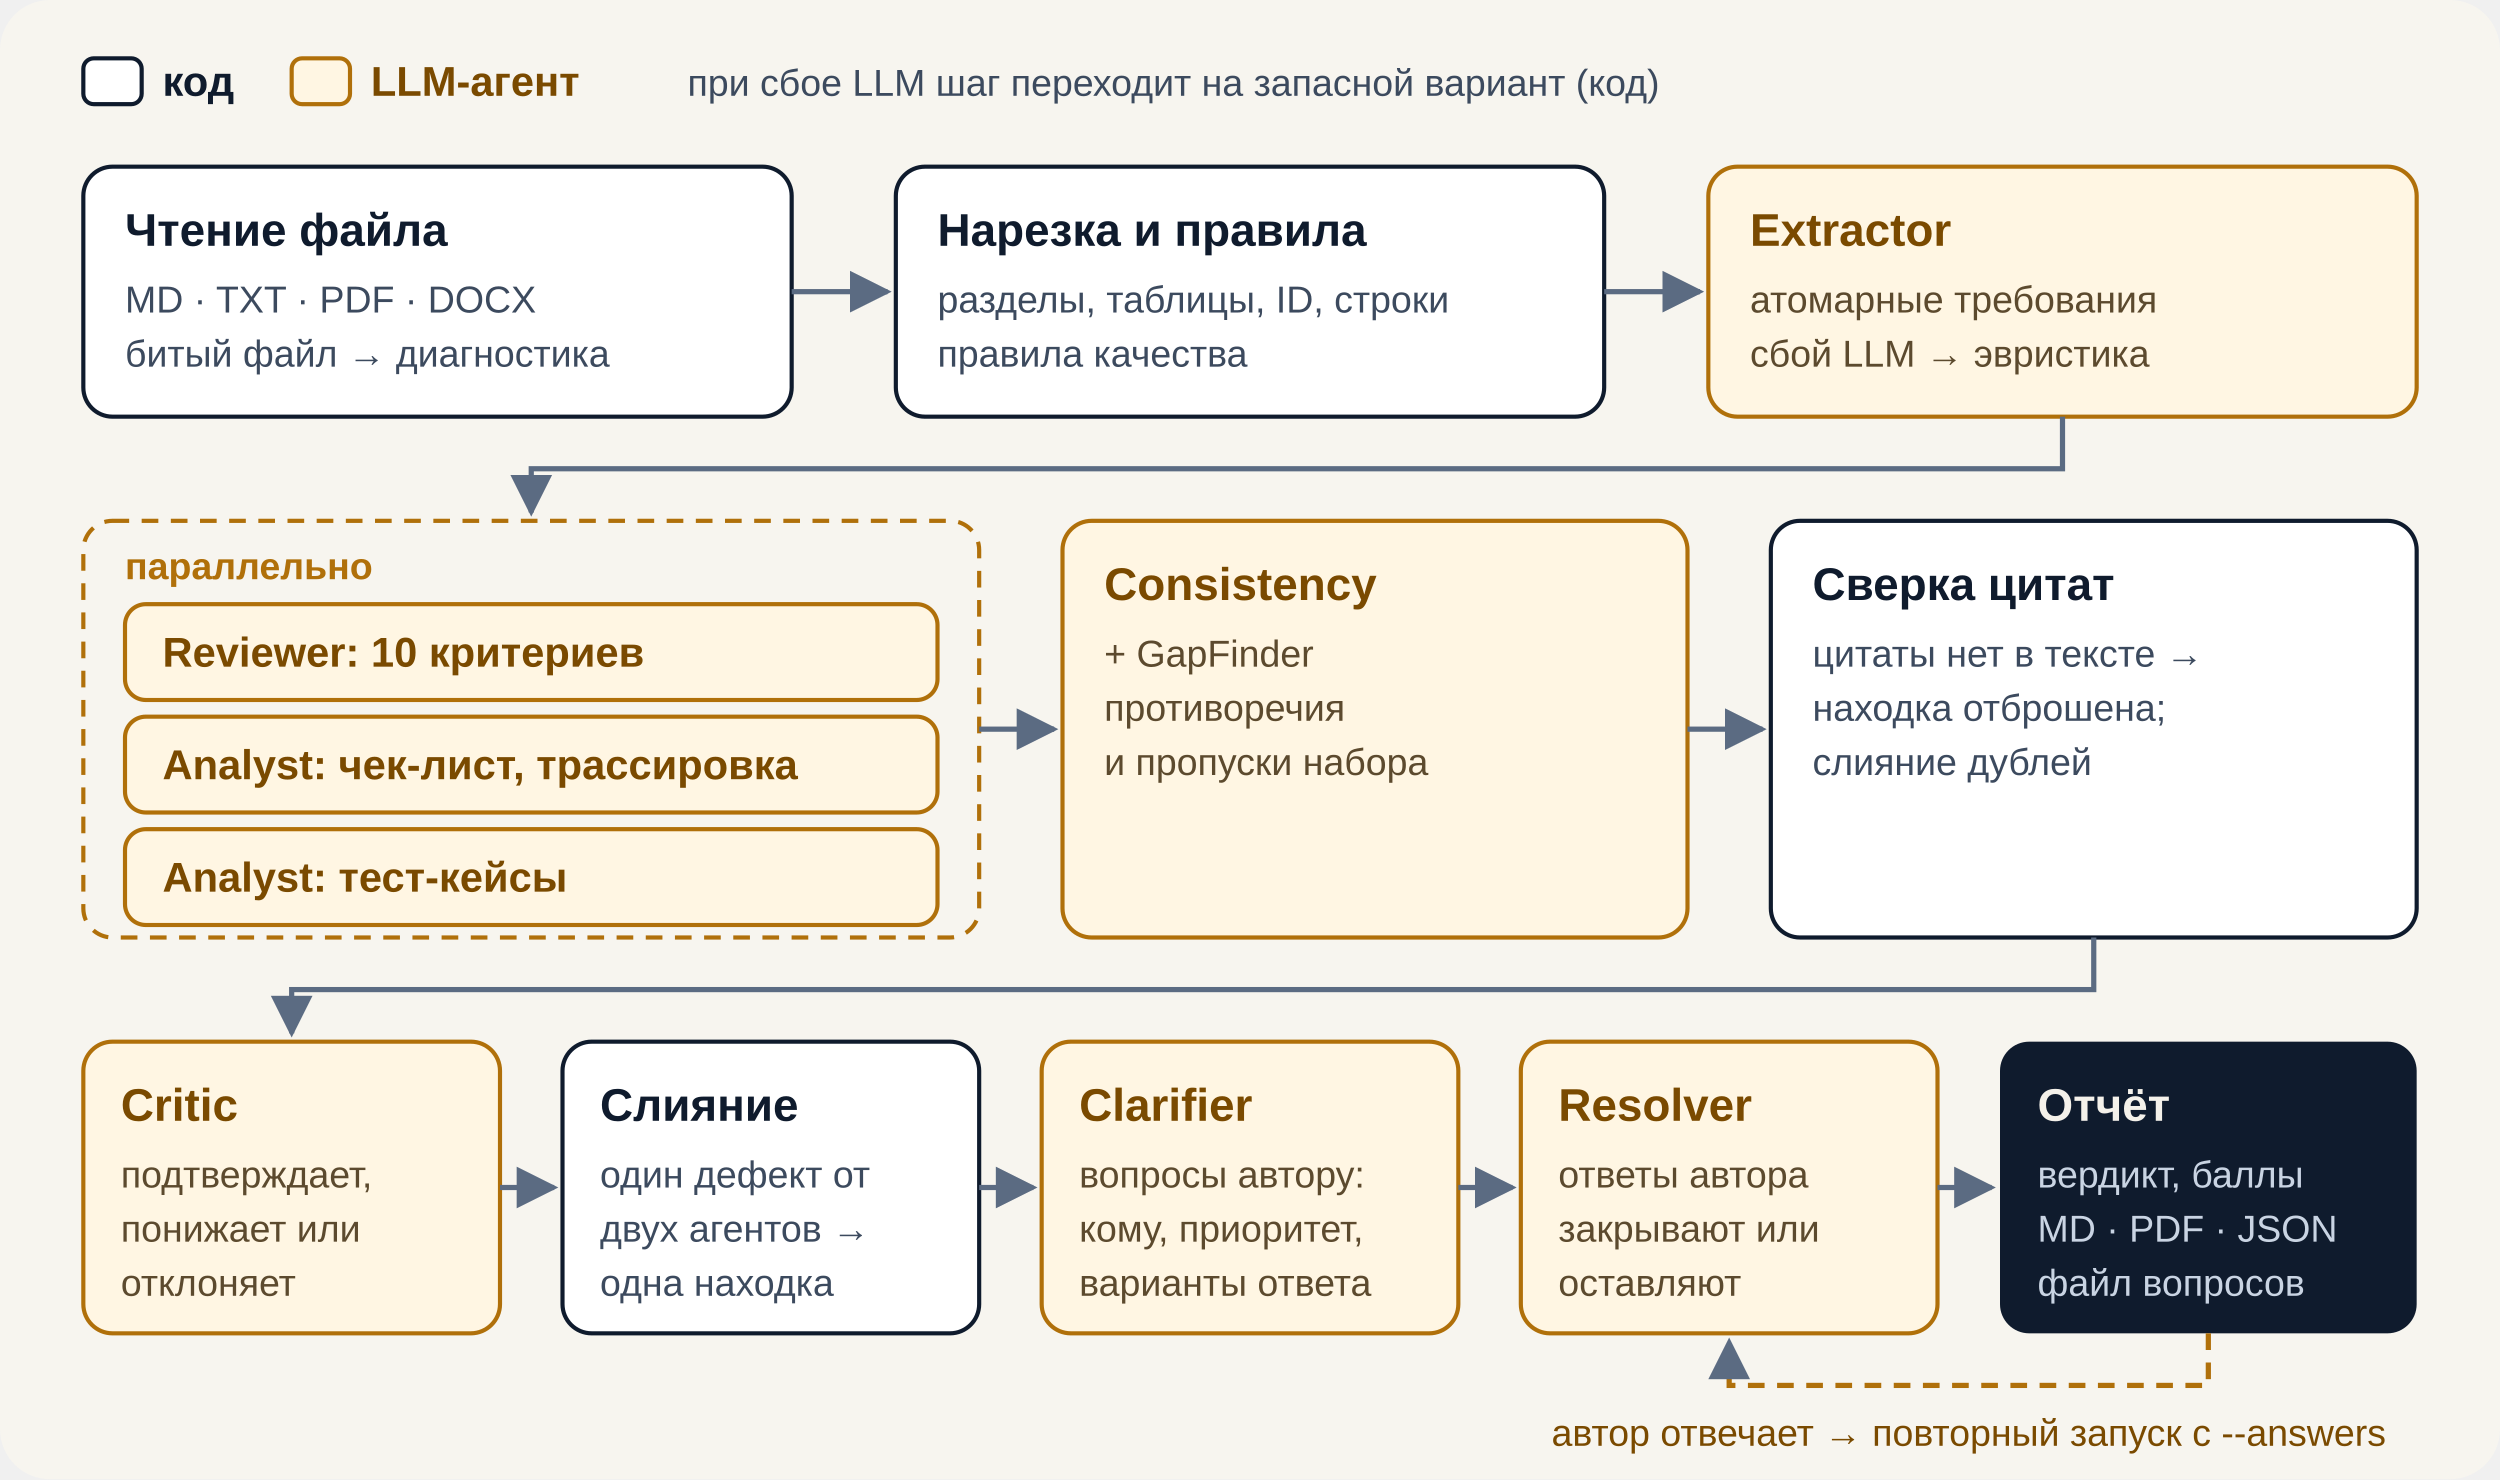
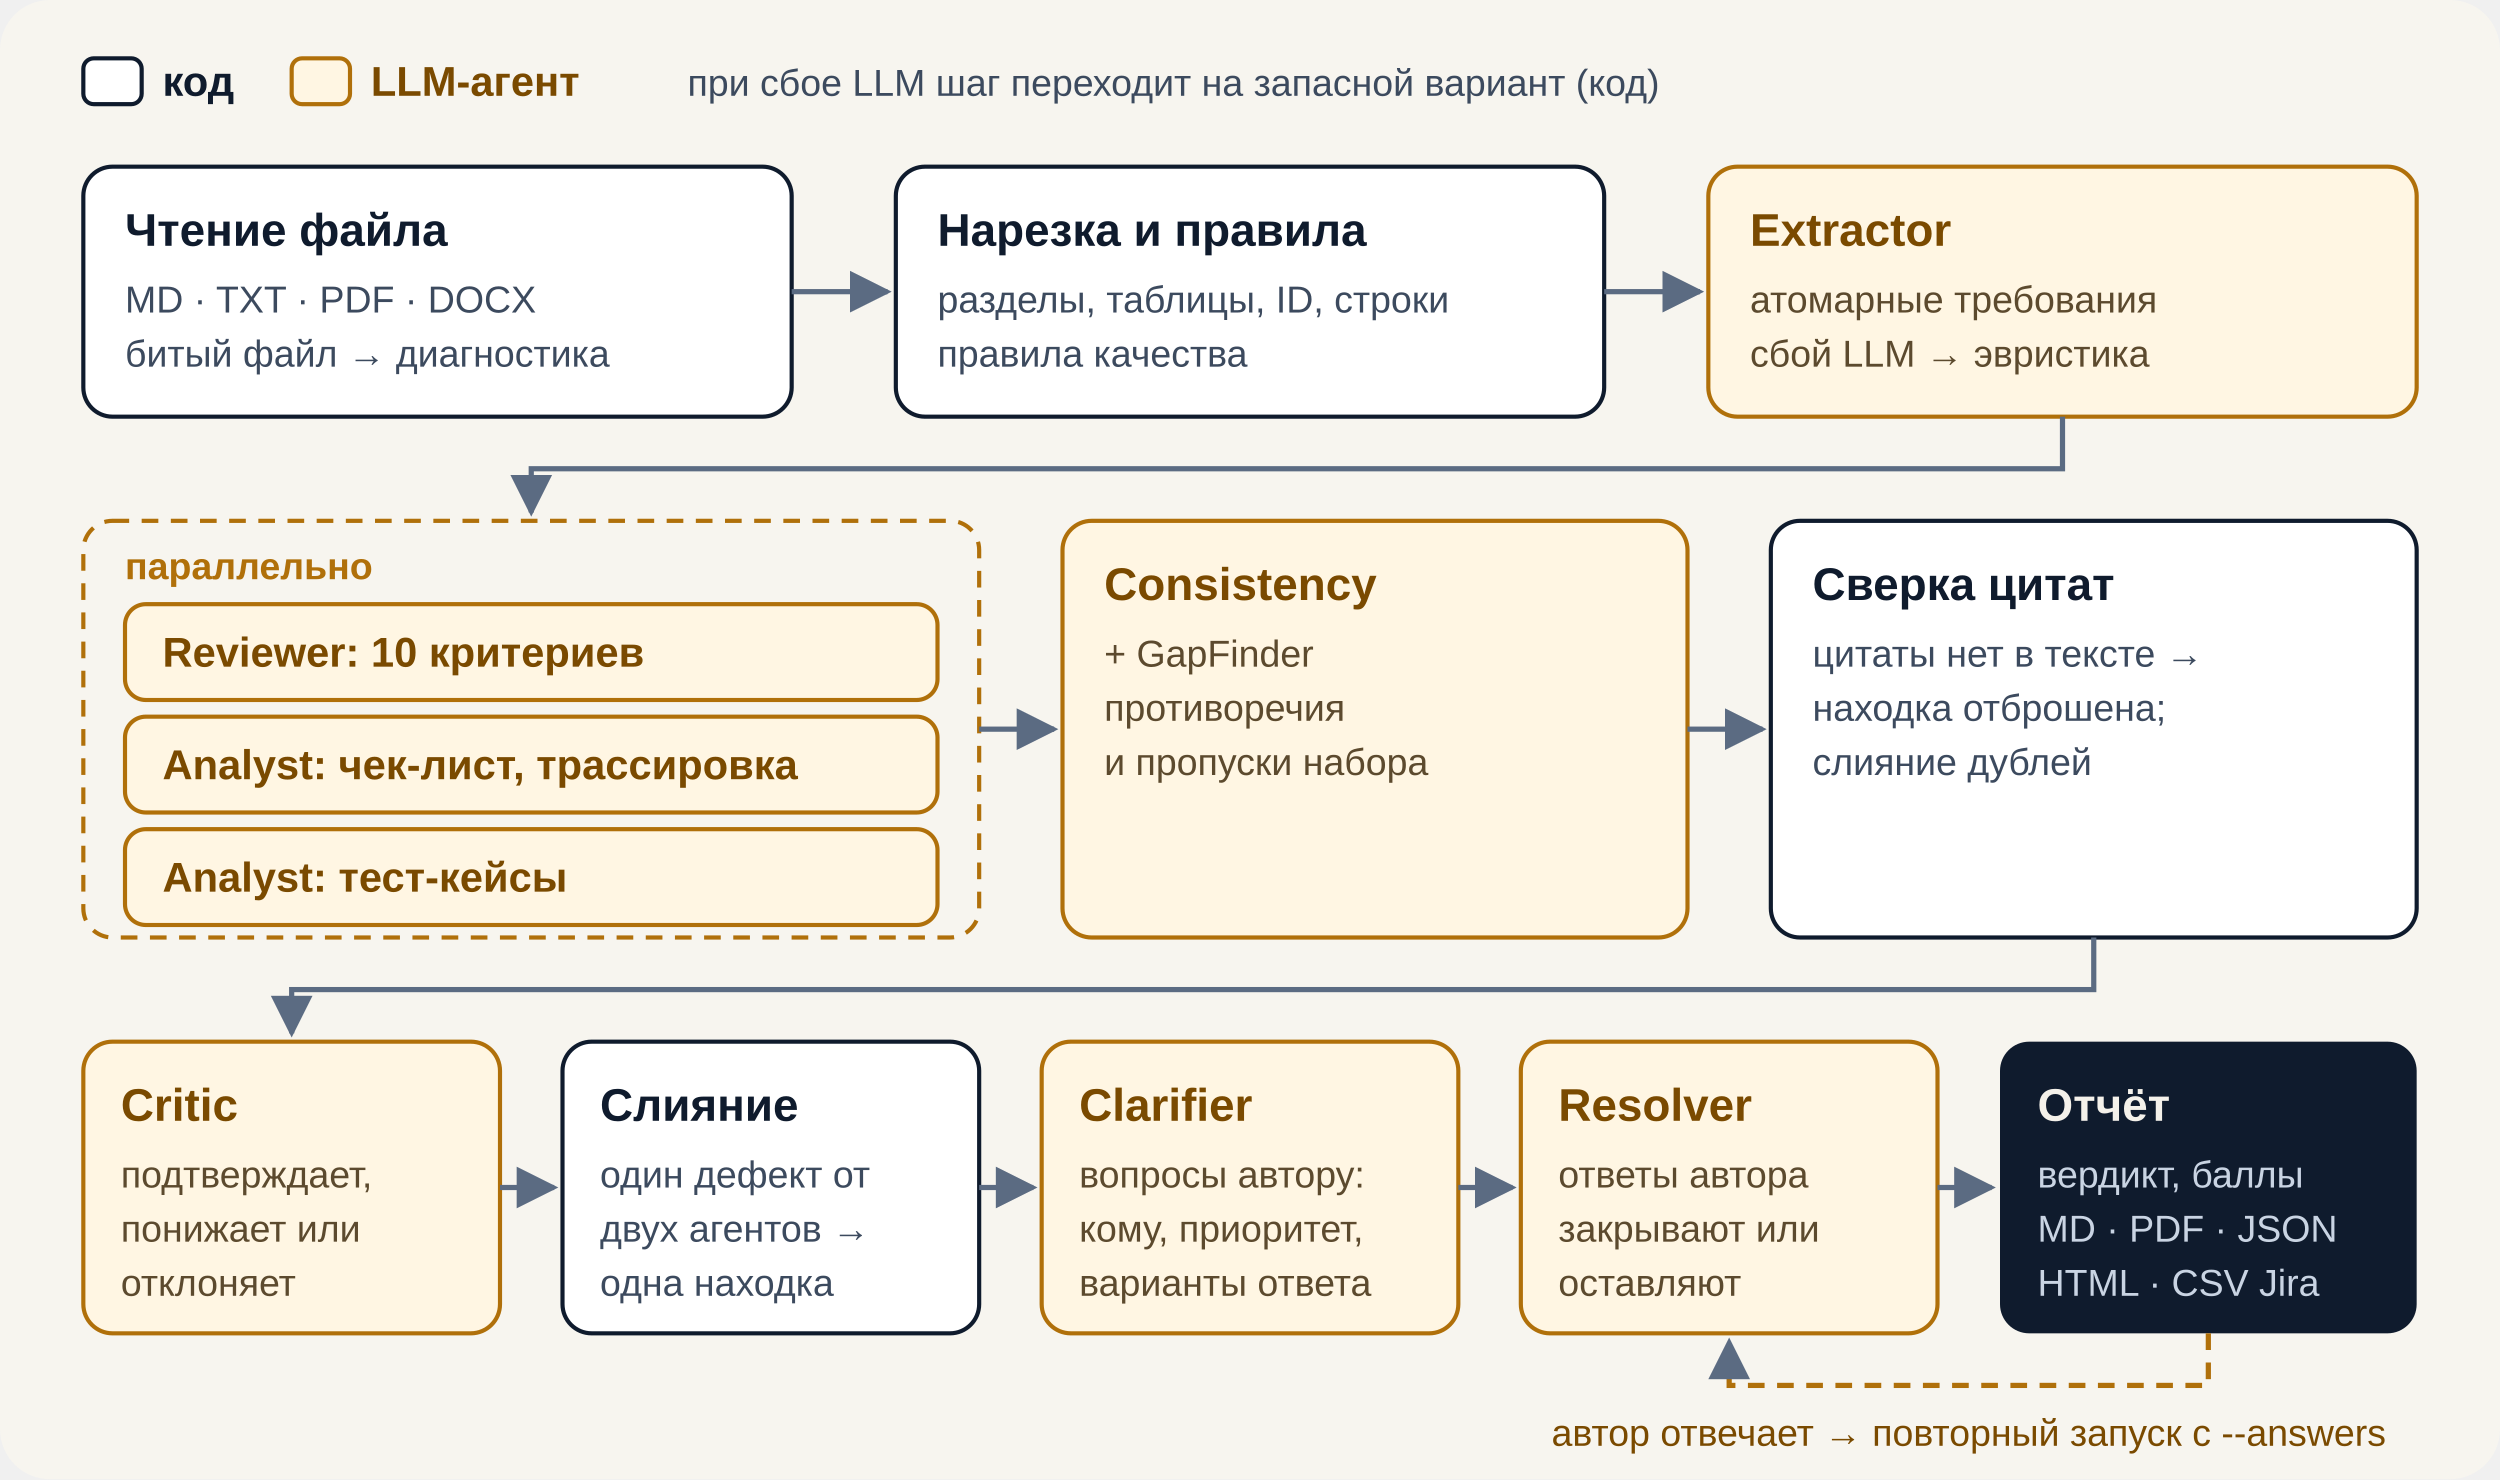
<svg xmlns="http://www.w3.org/2000/svg" viewBox="0 0 1200 710" width="1200" height="710" role="img" aria-labelledby="t d">
  <rect width="1200" height="710" rx="24" fill="#f7f5ef" />
  <defs>
    <marker id="a" viewBox="0 0 10 10" refX="9" refY="5" markerWidth="8" markerHeight="8" orient="auto">
      <path d="M0,0 L10,5 L0,10 z" fill="#5b6b82" />
    </marker>
  </defs>
  <g font-family="-apple-system, BlinkMacSystemFont, 'Segoe UI', 'Helvetica Neue', Arial, sans-serif">
    <rect x="40" y="28" width="28" height="22" rx="5" fill="#ffffff" stroke="#0f1b2d" stroke-width="2" />
    <text x="78" y="46" font-size="20" font-weight="700" fill="#0f1b2d">код</text>
    <rect x="140" y="28" width="28" height="22" rx="5" fill="#fff6e3" stroke="#b0700a" stroke-width="2" />
    <text x="178" y="46" font-size="20" font-weight="700" fill="#7a4a00">LLM-агент</text>
    <text x="330" y="46" font-size="18" fill="#3c4a5e">при сбое LLM шаг переходит на запасной вариант (код)</text>
    <rect x="40" y="80" width="340" height="120" rx="14" fill="#ffffff" stroke="#0f1b2d" stroke-width="2" />
    <text x="60" y="118" font-size="22" font-weight="700" fill="#0f1b2d">Чтение файла</text>
    <text x="60" y="150" font-size="18" fill="#3c4a5e">MD · TXT · PDF · DOCX</text>
    <text x="60" y="176" font-size="18" fill="#3c4a5e">битый файл → диагностика</text>
    <rect x="430" y="80" width="340" height="120" rx="14" fill="#ffffff" stroke="#0f1b2d" stroke-width="2" />
    <text x="450" y="118" font-size="22" font-weight="700" fill="#0f1b2d">Нарезка и правила</text>
    <text x="450" y="150" font-size="18" fill="#3c4a5e">разделы, таблицы, ID, строки</text>
    <text x="450" y="176" font-size="18" fill="#3c4a5e">правила качества</text>
    <rect x="820" y="80" width="340" height="120" rx="14" fill="#fff6e3" stroke="#b0700a" stroke-width="2" />
    <text x="840" y="118" font-size="22" font-weight="700" fill="#7a4a00">Extractor</text>
    <text x="840" y="150" font-size="18" fill="#5c4a2e">атомарные требования</text>
    <text x="840" y="176" font-size="18" fill="#5c4a2e">сбой LLM → эвристика</text>
    <rect x="40" y="250" width="430" height="200" rx="14" fill="none" stroke="#b0700a" stroke-width="2" stroke-dasharray="8 6" />
    <text x="60" y="278" font-size="18" font-weight="700" fill="#b0700a">параллельно</text>
    <g fill="#fff6e3" stroke="#b0700a" stroke-width="2">
      <rect x="60" y="290" width="390" height="46" rx="10" />
      <rect x="60" y="344" width="390" height="46" rx="10" />
      <rect x="60" y="398" width="390" height="46" rx="10" />
    </g>
    <text x="78" y="320" font-size="20" font-weight="700" fill="#7a4a00">Reviewer: 10 критериев</text>
    <text x="78" y="374" font-size="20" font-weight="700" fill="#7a4a00">Analyst: чек-лист, трассировка</text>
    <text x="78" y="428" font-size="20" font-weight="700" fill="#7a4a00">Analyst: тест-кейсы</text>
    <rect x="510" y="250" width="300" height="200" rx="14" fill="#fff6e3" stroke="#b0700a" stroke-width="2" />
    <text x="530" y="288" font-size="22" font-weight="700" fill="#7a4a00">Consistency</text>
    <text x="530" y="320" font-size="18" fill="#5c4a2e">+ GapFinder</text>
    <text x="530" y="346" font-size="18" fill="#5c4a2e">противоречия</text>
    <text x="530" y="372" font-size="18" fill="#5c4a2e">и пропуски набора</text>
    <rect x="850" y="250" width="310" height="200" rx="14" fill="#ffffff" stroke="#0f1b2d" stroke-width="2" />
    <text x="870" y="288" font-size="22" font-weight="700" fill="#0f1b2d">Сверка цитат</text>
    <text x="870" y="320" font-size="18" fill="#3c4a5e">цитаты нет в тексте →</text>
    <text x="870" y="346" font-size="18" fill="#3c4a5e">находка отброшена;</text>
    <text x="870" y="372" font-size="18" fill="#3c4a5e">слияние дублей</text>
    <rect x="40" y="500" width="200" height="140" rx="14" fill="#fff6e3" stroke="#b0700a" stroke-width="2" />
    <text x="58" y="538" font-size="22" font-weight="700" fill="#7a4a00">Critic</text>
    <text x="58" y="570" font-size="18" fill="#5c4a2e">подтверждает,</text>
    <text x="58" y="596" font-size="18" fill="#5c4a2e">понижает или</text>
    <text x="58" y="622" font-size="18" fill="#5c4a2e">отклоняет</text>
    <rect x="270" y="500" width="200" height="140" rx="14" fill="#ffffff" stroke="#0f1b2d" stroke-width="2" />
    <text x="288" y="538" font-size="22" font-weight="700" fill="#0f1b2d">Слияние</text>
    <text x="288" y="570" font-size="18" fill="#3c4a5e">один дефект от</text>
    <text x="288" y="596" font-size="18" fill="#3c4a5e">двух агентов →</text>
    <text x="288" y="622" font-size="18" fill="#3c4a5e">одна находка</text>
    <rect x="500" y="500" width="200" height="140" rx="14" fill="#fff6e3" stroke="#b0700a" stroke-width="2" />
    <text x="518" y="538" font-size="22" font-weight="700" fill="#7a4a00">Clarifier</text>
    <text x="518" y="570" font-size="18" fill="#5c4a2e">вопросы автору:</text>
    <text x="518" y="596" font-size="18" fill="#5c4a2e">кому, приоритет,</text>
    <text x="518" y="622" font-size="18" fill="#5c4a2e">варианты ответа</text>
    <rect x="730" y="500" width="200" height="140" rx="14" fill="#fff6e3" stroke="#b0700a" stroke-width="2" />
    <text x="748" y="538" font-size="22" font-weight="700" fill="#7a4a00">Resolver</text>
    <text x="748" y="570" font-size="18" fill="#5c4a2e">ответы автора</text>
    <text x="748" y="596" font-size="18" fill="#5c4a2e">закрывают или</text>
    <text x="748" y="622" font-size="18" fill="#5c4a2e">оставляют</text>
    <rect x="960" y="500" width="200" height="140" rx="14" fill="#0f1b2d" />
    <text x="978" y="538" font-size="22" font-weight="700" fill="#f4f1ea">Отчёт</text>
    <text x="978" y="570" font-size="18" fill="#c9d4e3">вердикт, баллы</text>
    <text x="978" y="596" font-size="18" fill="#c9d4e3">MD · PDF · JSON</text>
-     <text x="978" y="622" font-size="18" fill="#c9d4e3">файл вопросов</text>
+     <text x="978" y="622" font-size="18" fill="#c9d4e3">HTML · CSV Jira</text>
    <g stroke="#5b6b82" stroke-width="2.5" fill="none" marker-end="url(#a)">
      <path d="M380 140 H426" />
      <path d="M770 140 H816" />
      <path d="M990 200 V225 H255 V246" />
      <path d="M470 350 H506" />
      <path d="M810 350 H846" />
      <path d="M1005 450 V475 H140 V496" />
      <path d="M240 570 H266" />
      <path d="M470 570 H496" />
      <path d="M700 570 H726" />
      <path d="M930 570 H956" />
    </g>
    <path d="M1060 640 V665 H830 V644" stroke="#b0700a" stroke-width="2.5" fill="none" stroke-dasharray="8 6" marker-end="url(#a)" />
    <text x="945" y="694" font-size="18" text-anchor="middle" fill="#7a4a00">автор отвечает → повторный запуск с --answers</text>
  </g>
</svg>
